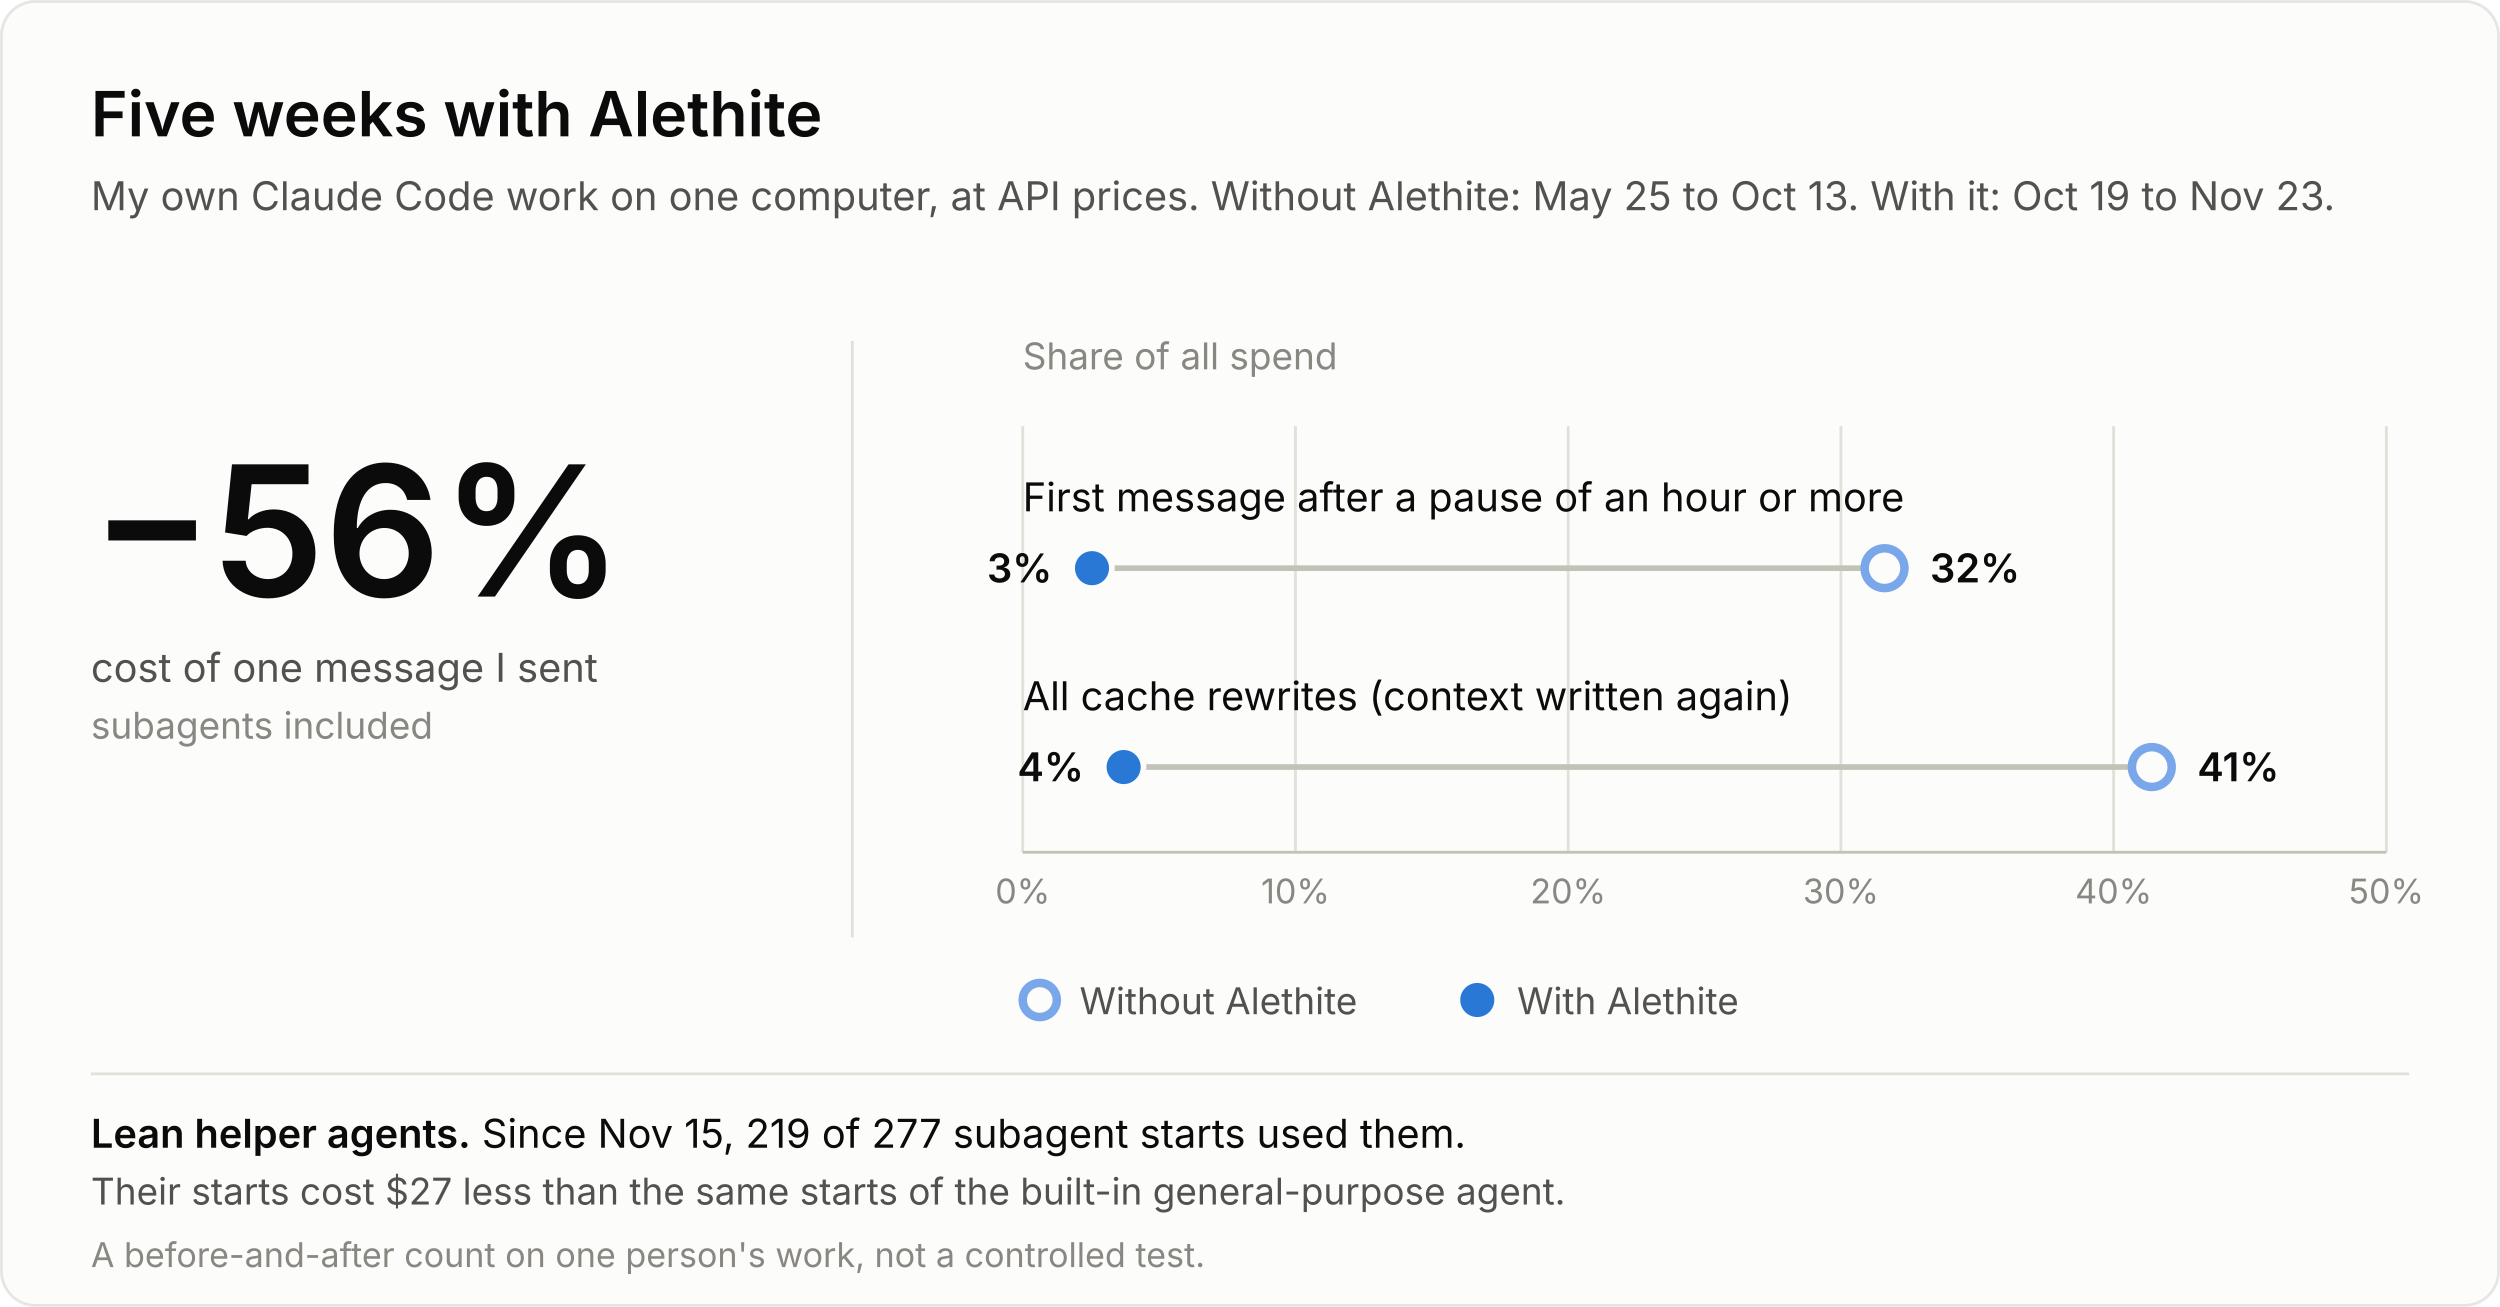
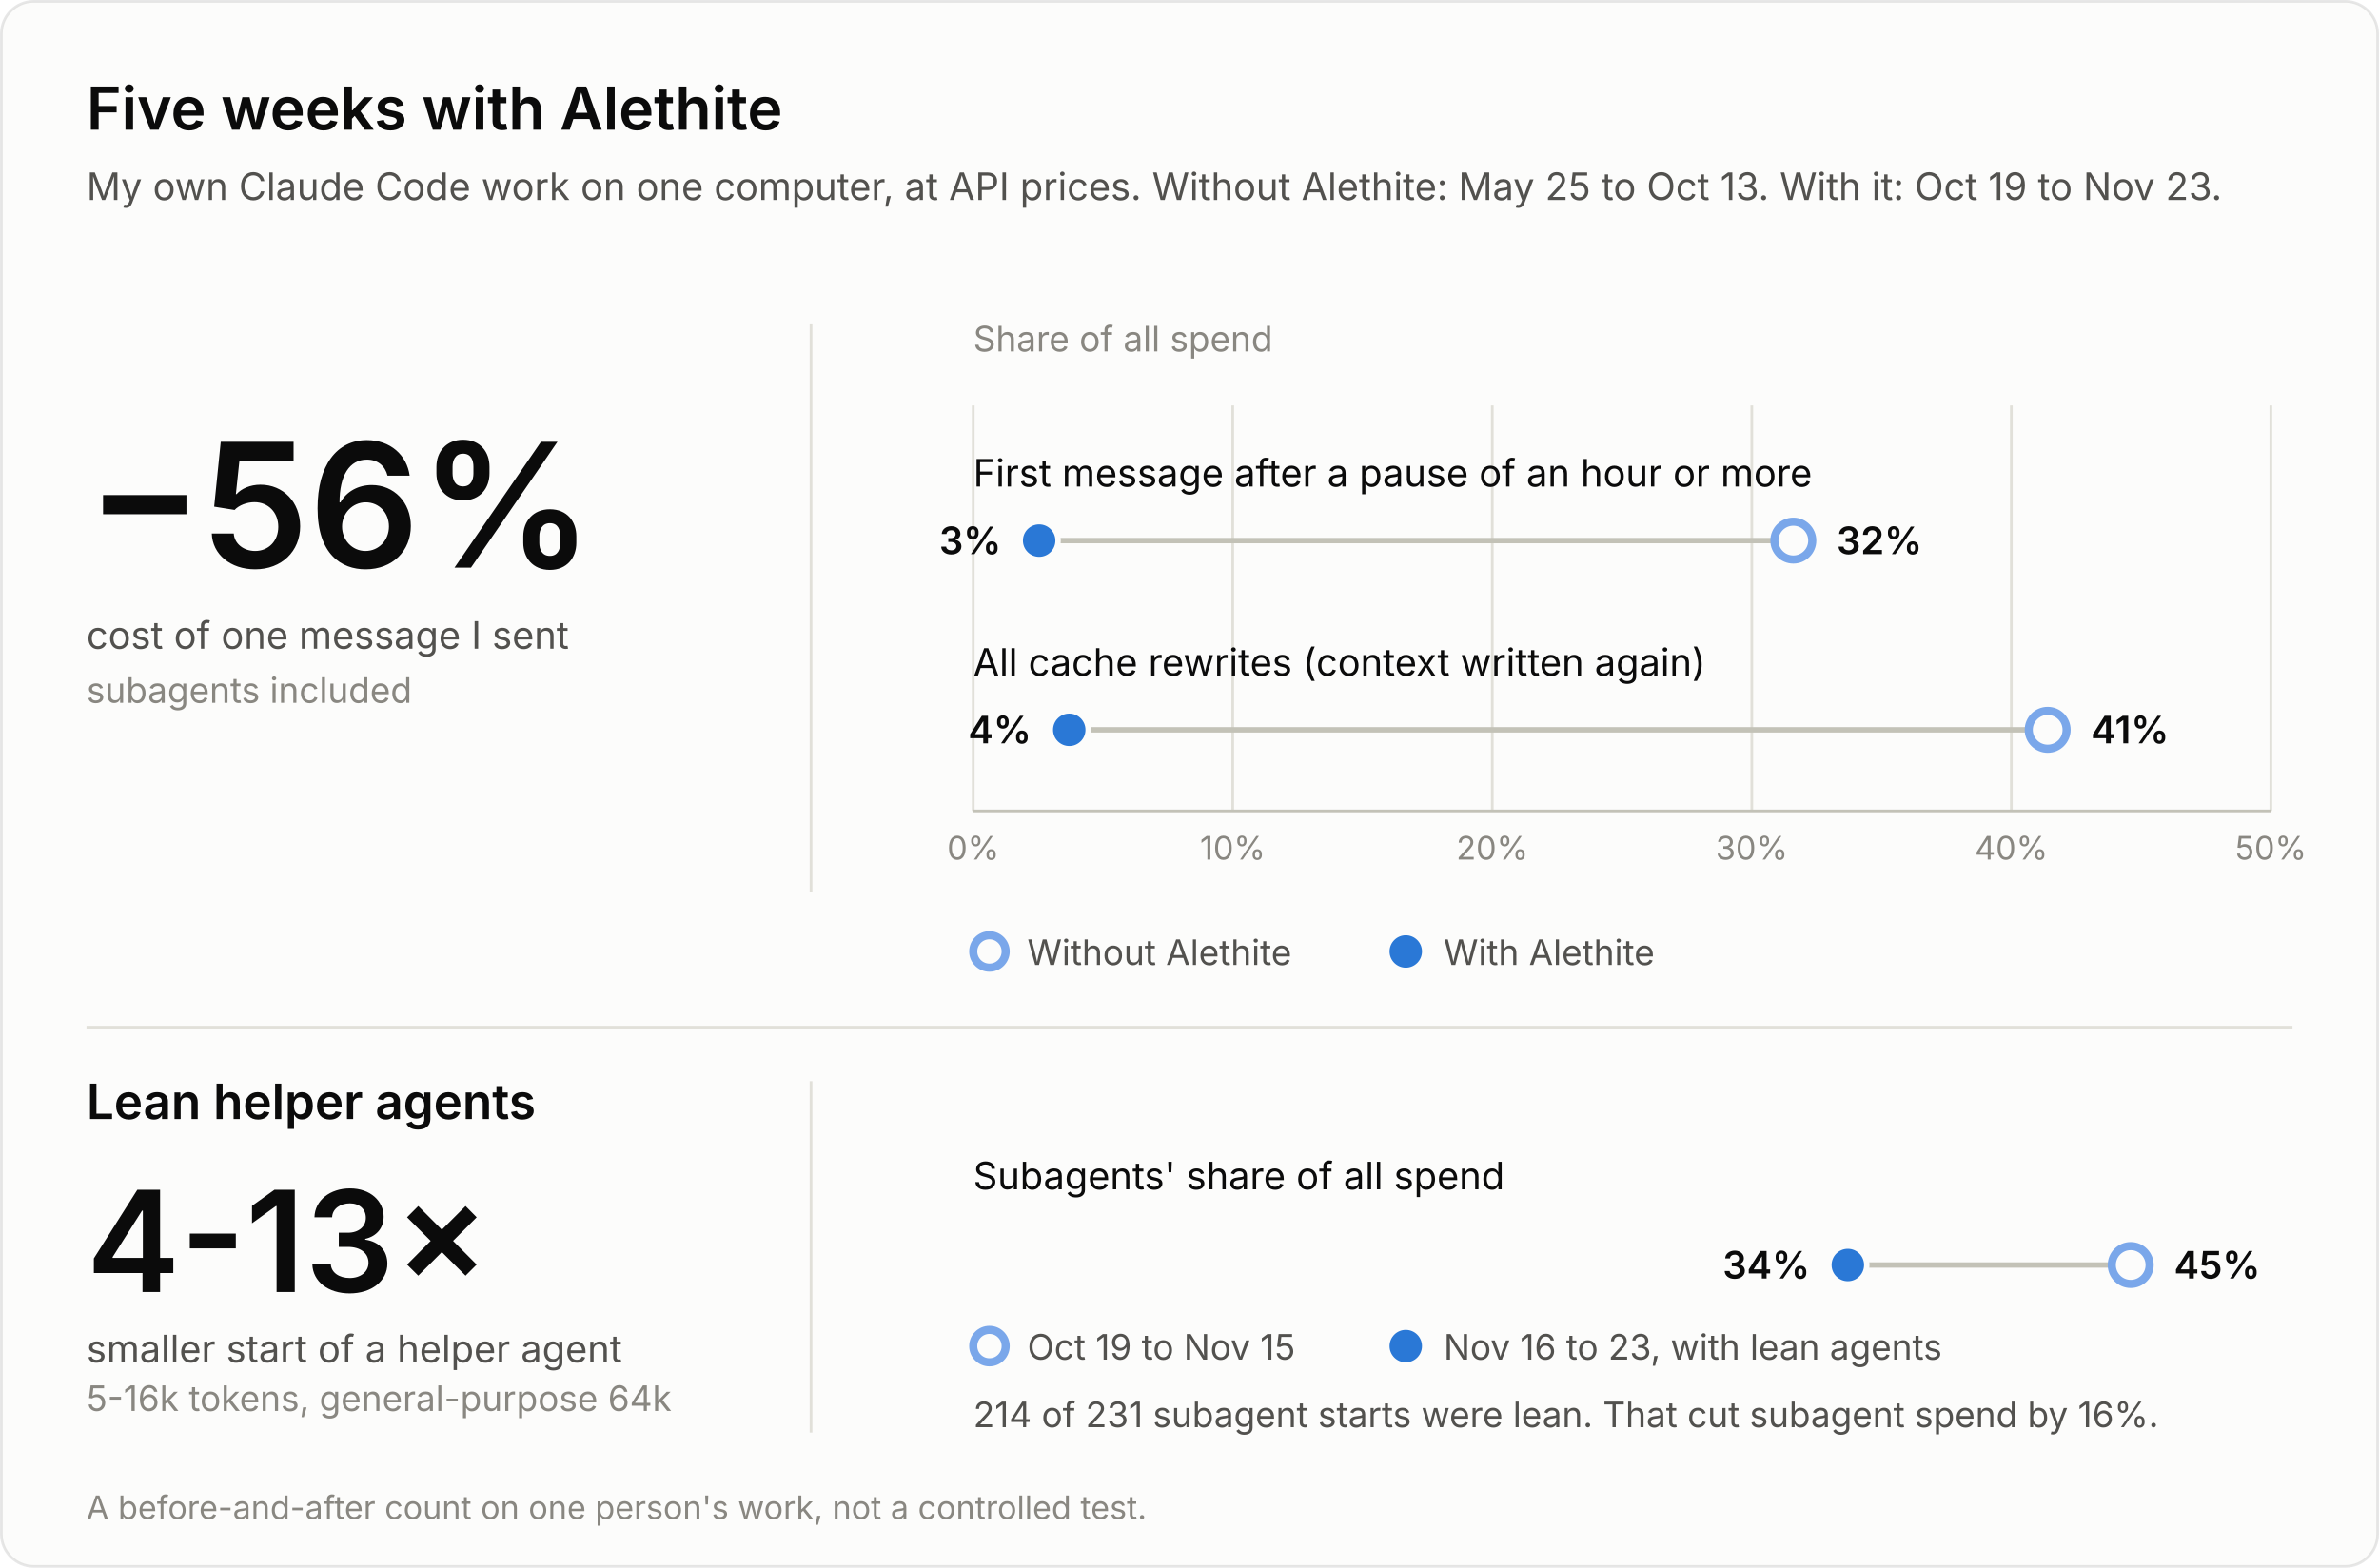
- <svg xmlns="http://www.w3.org/2000/svg" width="880" height="460" viewBox="0 0 880 460" font-family="system-ui, -apple-system, Segoe UI, sans-serif" role="img" aria-label="Five weeks with Alethite. One message cost 56% less. The first message after an hour-long pause fell from 32% to 3% of all spend, cache rewrites from 41% to 4%. Since Nov 15, 219 of 277 subagent starts used lean agents and cost $27 less than general-purpose starts.">
-   <rect x="0.5" y="0.5" width="879" height="459" rx="12" fill="#fcfcfb" stroke="rgba(11,11,11,0.10)" />
+ <svg xmlns="http://www.w3.org/2000/svg" width="880" height="580" viewBox="0 0 880 580" font-family="system-ui, -apple-system, Segoe UI, sans-serif" role="img" aria-label="Five weeks with Alethite. One message cost 56% less. The first message after an hour-long pause fell from 32% to 3% of all spend, cache rewrites from 41% to 4%. Lean helper agents start 4 to 13 times smaller than the general-purpose agent. Subagents took 45% of all spend before them and 34% in the week after. From Nov 16 to 23, 214 of 231 subagent starts were lean, which cut subagent spend by 16%.">
+   <rect x="0.5" y="0.5" width="879" height="579" rx="12" fill="#fcfcfb" stroke="rgba(11,11,11,0.10)" />
  <text x="32" y="48" font-size="22" font-weight="600" fill="#0b0b0b">Five weeks with Alethite</text>
  <text x="32" y="74" font-size="14" fill="#52514e">My own Claude Code work on one computer, at API prices. Without Alethite: May 25 to Oct 13. With it: Oct 19 to Nov 23.</text>
  <text x="32" y="210" font-size="64" font-weight="600" fill="#0b0b0b">−56%</text>
  <text x="32" y="240" font-size="14" fill="#52514e">cost of one message I sent</text>
  <text x="32" y="260" font-size="13" fill="#898781">subagents included</text>
  <line x1="300" y1="120" x2="300" y2="330" stroke="#e1e0d9" />
  <text x="360" y="130" font-size="13" fill="#898781">Share of all spend</text>
  <line x1="360.0" y1="150" x2="360.0" y2="300" stroke="#e1e0d9" />
  <text x="360.0" y="318" font-size="12" text-anchor="middle" fill="#898781">0%</text>
  <line x1="456.0" y1="150" x2="456.0" y2="300" stroke="#e1e0d9" />
  <text x="456.0" y="318" font-size="12" text-anchor="middle" fill="#898781">10%</text>
  <line x1="552.0" y1="150" x2="552.0" y2="300" stroke="#e1e0d9" />
  <text x="552.0" y="318" font-size="12" text-anchor="middle" fill="#898781">20%</text>
  <line x1="648.0" y1="150" x2="648.0" y2="300" stroke="#e1e0d9" />
  <text x="648.0" y="318" font-size="12" text-anchor="middle" fill="#898781">30%</text>
  <line x1="744.0" y1="150" x2="744.0" y2="300" stroke="#e1e0d9" />
  <text x="744.0" y="318" font-size="12" text-anchor="middle" fill="#898781">40%</text>
  <line x1="840.0" y1="150" x2="840.0" y2="300" stroke="#e1e0d9" />
  <text x="840.0" y="318" font-size="12" text-anchor="middle" fill="#898781">50%</text>
  <line x1="360" y1="300" x2="840" y2="300" stroke="#c3c2b7" />
  <text x="360" y="180" font-size="14" fill="#0b0b0b">First message after a pause of an hour or more</text>
  <line x1="384.384" y1="200" x2="663.36" y2="200" stroke="#c3c2b7" stroke-width="2" />
  <circle cx="663.36" cy="200" r="7" fill="#fcfcfb" stroke="#7aa7ea" stroke-width="3" />
  <circle cx="384.384" cy="200" r="7" fill="#2a78d6" stroke="#fcfcfb" stroke-width="2" />
  <text x="679.36" y="205" font-size="14" font-weight="600" fill="#0b0b0b">32%</text>
  <text x="370.384" y="205" font-size="14" font-weight="600" text-anchor="end" fill="#0b0b0b">3%</text>
  <text x="360" y="250" font-size="14" fill="#0b0b0b">All cache rewrites (context written again)</text>
  <line x1="395.52" y1="270" x2="757.44" y2="270" stroke="#c3c2b7" stroke-width="2" />
  <circle cx="757.44" cy="270" r="7" fill="#fcfcfb" stroke="#7aa7ea" stroke-width="3" />
  <circle cx="395.52" cy="270" r="7" fill="#2a78d6" stroke="#fcfcfb" stroke-width="2" />
  <text x="773.44" y="275" font-size="14" font-weight="600" fill="#0b0b0b">41%</text>
  <text x="381.52" y="275" font-size="14" font-weight="600" text-anchor="end" fill="#0b0b0b">4%</text>
  <circle cx="366" cy="352" r="6" fill="#fcfcfb" stroke="#7aa7ea" stroke-width="3" />
  <text x="380" y="357" font-size="13" fill="#52514e">Without Alethite</text>
  <circle cx="520" cy="352" r="6" fill="#2a78d6" />
  <text x="534" y="357" font-size="13" fill="#52514e">With Alethite</text>
-   <line x1="32" y1="378" x2="848" y2="378" stroke="#e1e0d9" />
-   <text x="32" y="404" font-size="14" fill="#0b0b0b">
-     <tspan font-weight="600">Lean helper agents.</tspan> Since Nov 15, 219 of 277 subagent starts used them.</text>
-   <text x="32" y="424" font-size="13" fill="#52514e">Their starts cost $27 less than the same starts of the built-in general-purpose agent.</text>
-   <text x="32" y="446" font-size="12" fill="#898781">A before-and-after count on one person's work, not a controlled test.</text>
+   <line x1="32" y1="380" x2="848" y2="380" stroke="#e1e0d9" />
+   <text x="32" y="414" font-size="18" font-weight="600" fill="#0b0b0b">Lean helper agents</text>
+   <text x="32" y="478" font-size="52" font-weight="600" fill="#0b0b0b">4-13×</text>
+   <text x="32" y="504" font-size="14" fill="#52514e">smaller start of a helper agent</text>
+   <text x="32" y="522" font-size="13" fill="#898781">5-16k tokens, general-purpose 64k</text>
+   <line x1="300" y1="400" x2="300" y2="530" stroke="#e1e0d9" />
+   <text x="360" y="440" font-size="14" fill="#0b0b0b">Subagents' share of all spend</text>
+   <line x1="683.52" y1="468" x2="788.16" y2="468" stroke="#c3c2b7" stroke-width="2" />
+   <circle cx="788.16" cy="468" r="7" fill="#fcfcfb" stroke="#7aa7ea" stroke-width="3" />
+   <circle cx="683.52" cy="468" r="7" fill="#2a78d6" stroke="#fcfcfb" stroke-width="2" />
+   <text x="804.16" y="473" font-size="14" font-weight="600" fill="#0b0b0b">45%</text>
+   <text x="669.52" y="473" font-size="14" font-weight="600" text-anchor="end" fill="#0b0b0b">34%</text>
+   <circle cx="366" cy="498" r="6" fill="#fcfcfb" stroke="#7aa7ea" stroke-width="3" />
+   <text x="380" y="503" font-size="13" fill="#52514e">Oct 19 to Nov 15</text>
+   <circle cx="520" cy="498" r="6" fill="#2a78d6" />
+   <text x="534" y="503" font-size="13" fill="#52514e">Nov 16 to 23, with lean agents</text>
+   <text x="360" y="528" font-size="13" fill="#52514e">214 of 231 subagent starts were lean. That cut subagent spend by 16%.</text>
+   <text x="32" y="562" font-size="12" fill="#898781">A before-and-after count on one person's work, not a controlled test.</text>
</svg>
